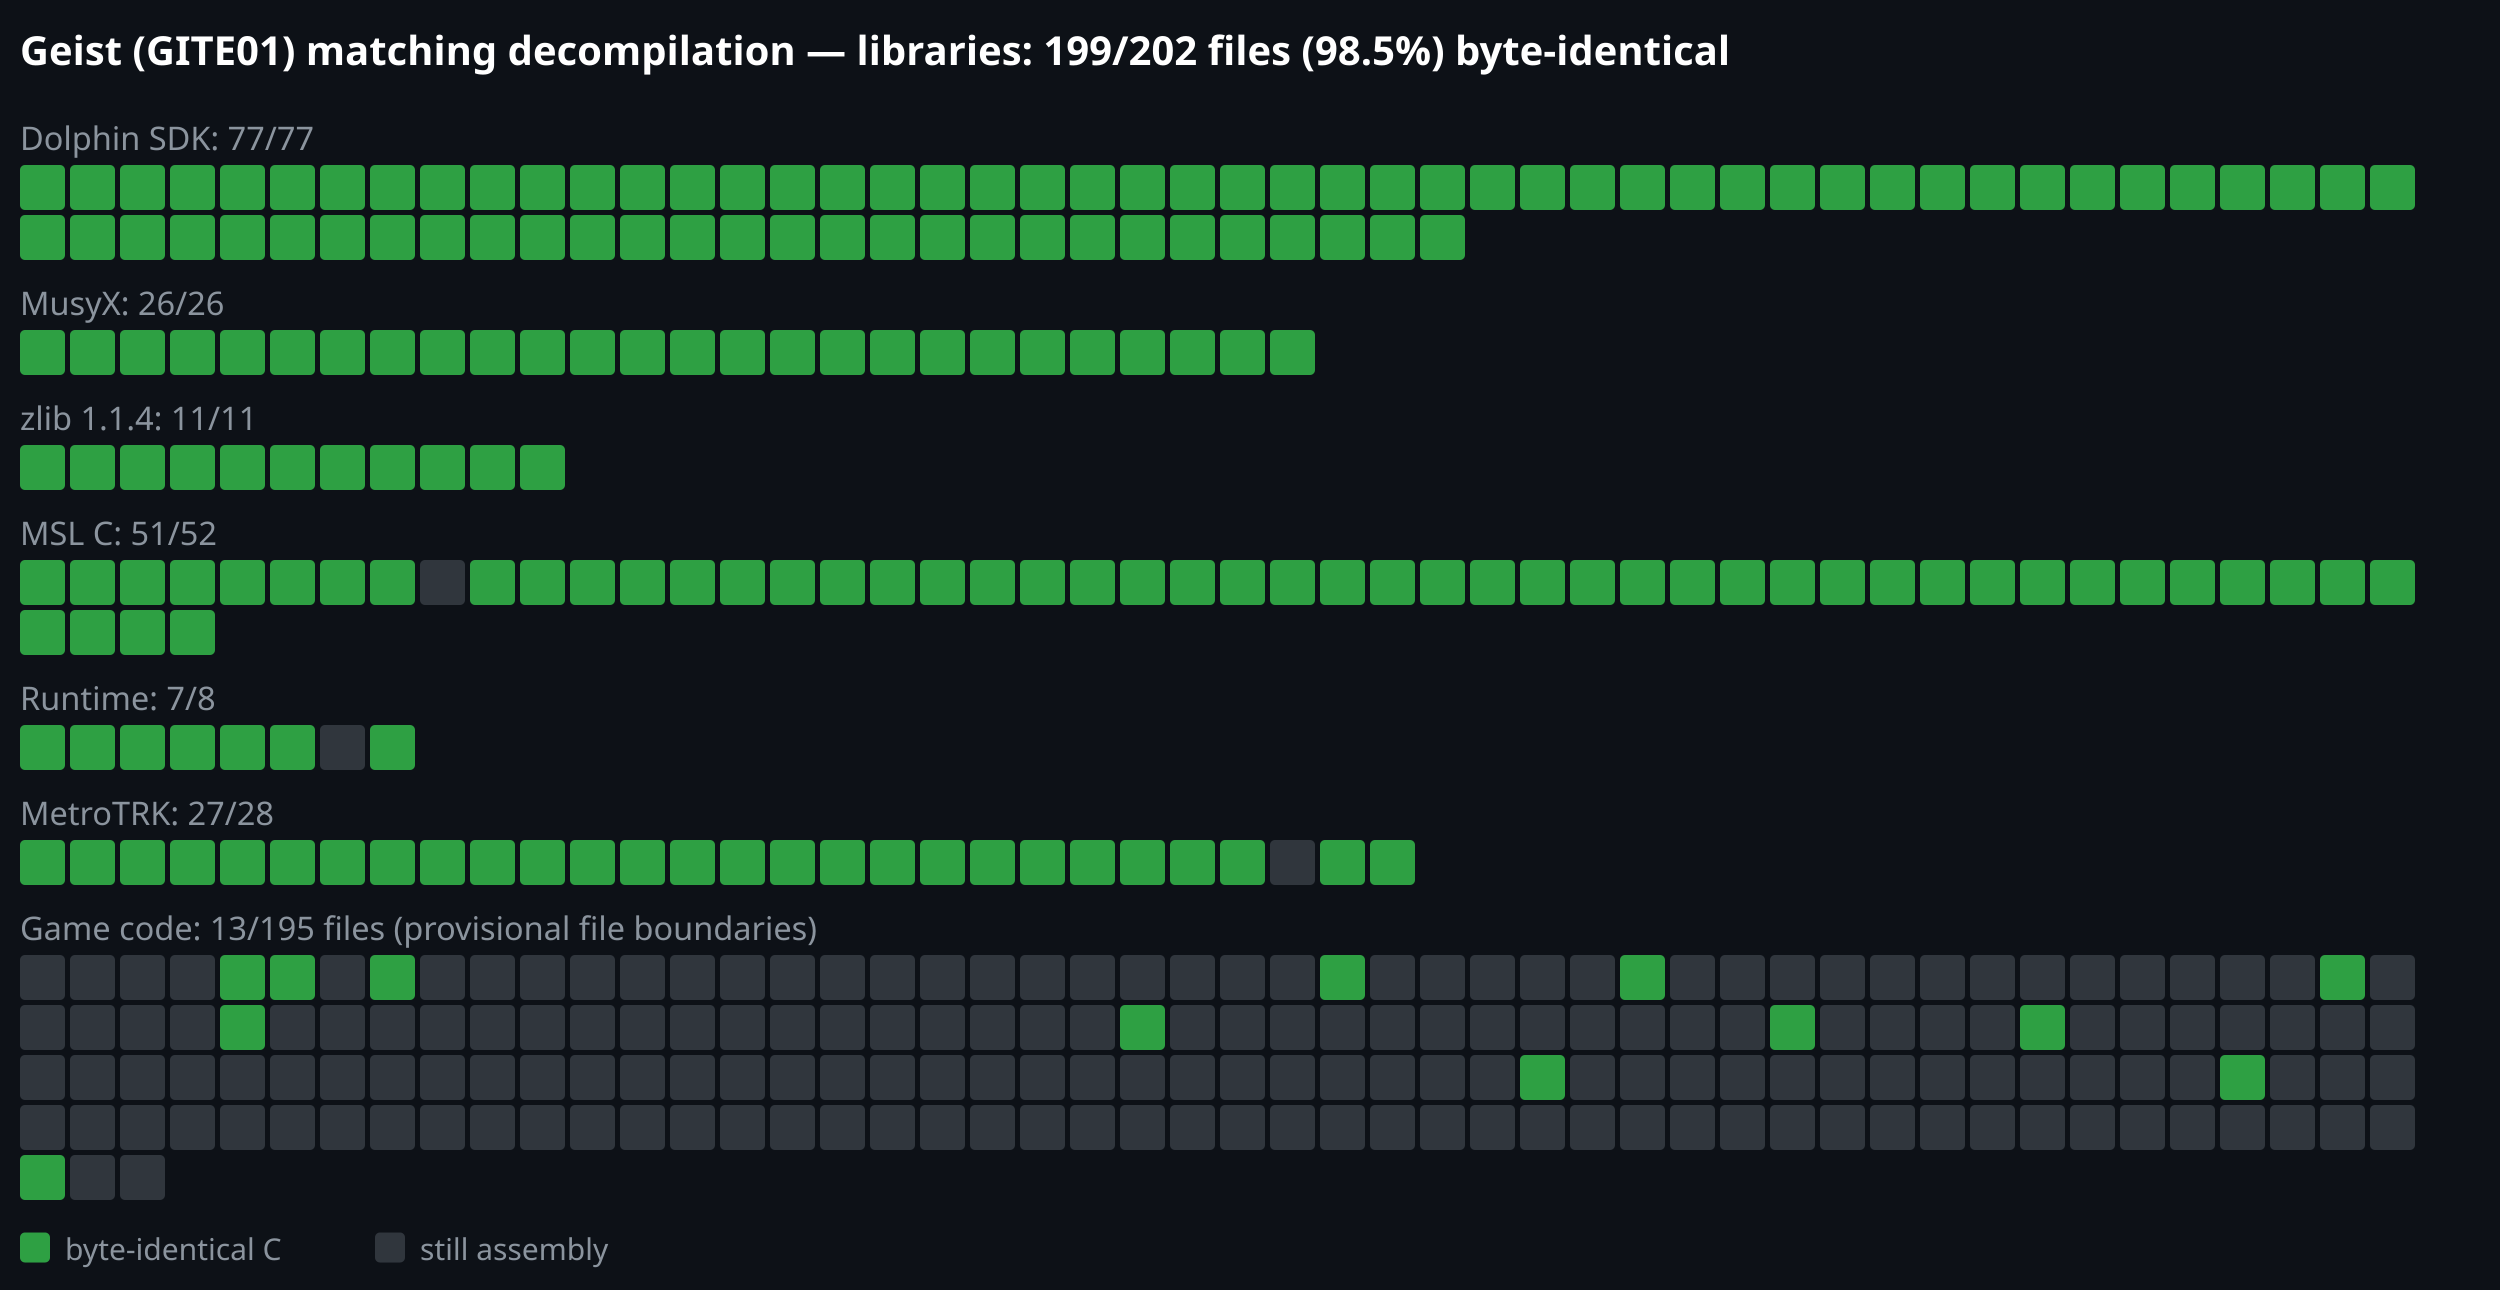
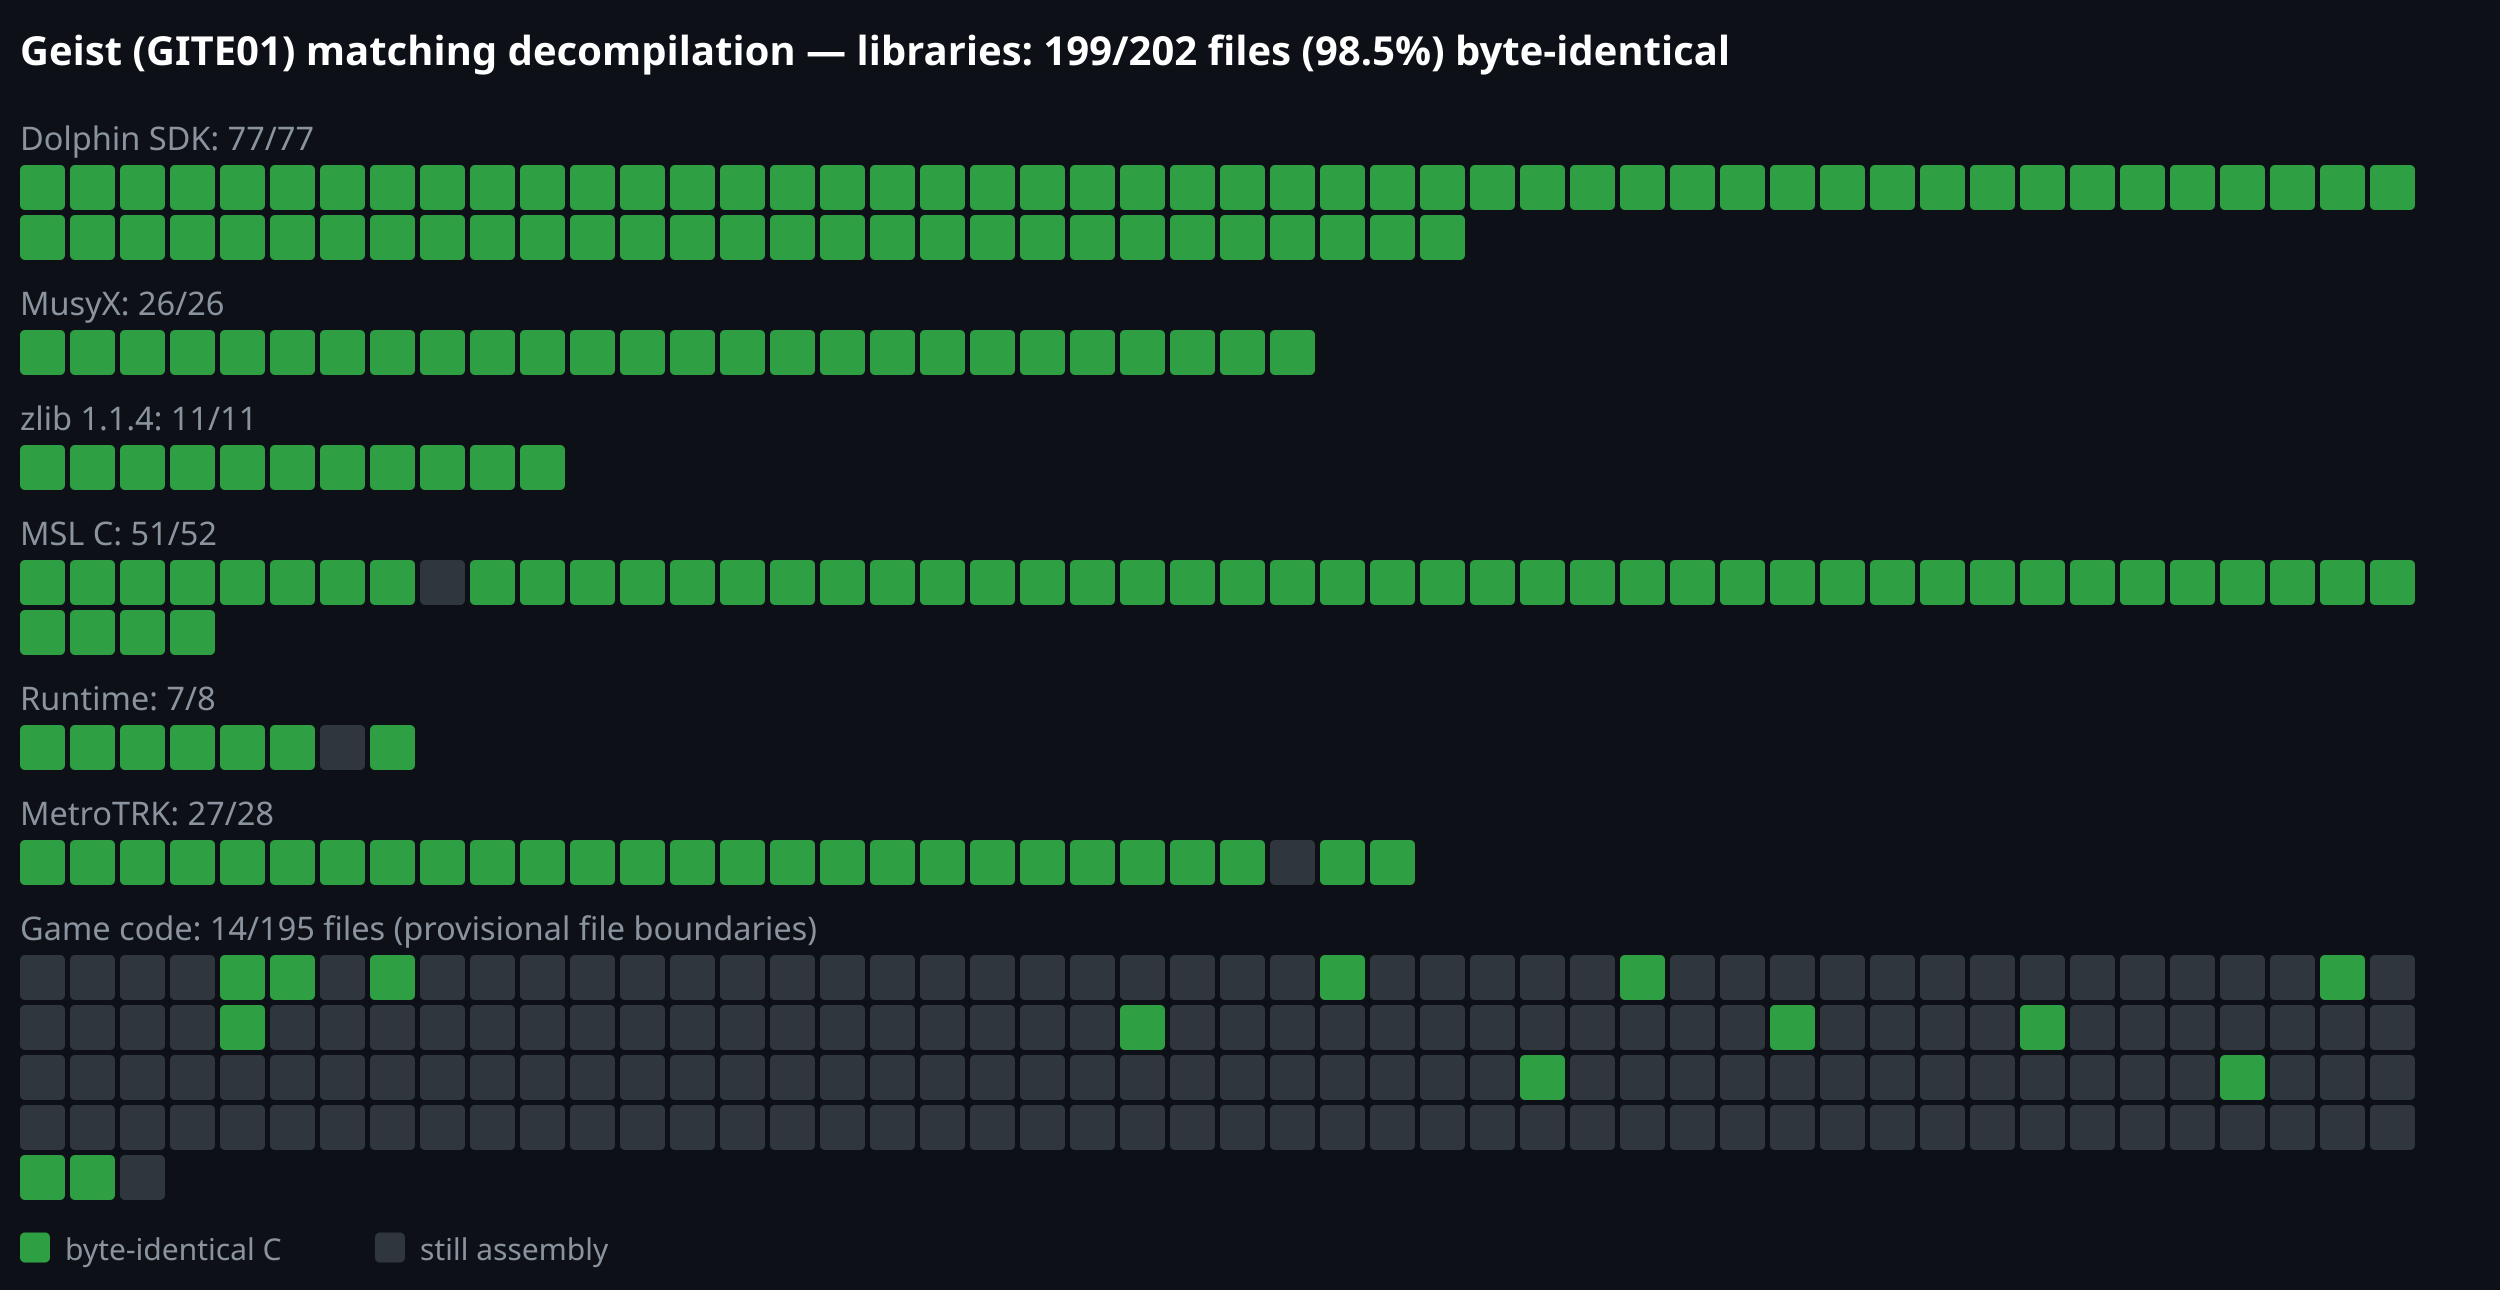
<svg xmlns="http://www.w3.org/2000/svg" viewBox="0 0 1000 516" width="1000" height="516">
  <rect width="1000" height="516" fill="#0d1117" />
  <text x="8" y="26" font-family="sans-serif" font-size="16" font-weight="bold" fill="#ffffff">Geist (GITE01) matching decompilation — libraries: 199/202 files (98.5%) byte-identical</text>
  <text x="8" y="60" font-family="sans-serif" font-size="13" font-weight="normal" fill="#8b949e">Dolphin SDK: 77/77</text>
  <rect x="8" y="66" width="18" height="18" rx="2" fill="#2ea043" />
  <rect x="28" y="66" width="18" height="18" rx="2" fill="#2ea043" />
  <rect x="48" y="66" width="18" height="18" rx="2" fill="#2ea043" />
  <rect x="68" y="66" width="18" height="18" rx="2" fill="#2ea043" />
  <rect x="88" y="66" width="18" height="18" rx="2" fill="#2ea043" />
  <rect x="108" y="66" width="18" height="18" rx="2" fill="#2ea043" />
  <rect x="128" y="66" width="18" height="18" rx="2" fill="#2ea043" />
  <rect x="148" y="66" width="18" height="18" rx="2" fill="#2ea043" />
  <rect x="168" y="66" width="18" height="18" rx="2" fill="#2ea043" />
  <rect x="188" y="66" width="18" height="18" rx="2" fill="#2ea043" />
  <rect x="208" y="66" width="18" height="18" rx="2" fill="#2ea043" />
  <rect x="228" y="66" width="18" height="18" rx="2" fill="#2ea043" />
  <rect x="248" y="66" width="18" height="18" rx="2" fill="#2ea043" />
  <rect x="268" y="66" width="18" height="18" rx="2" fill="#2ea043" />
  <rect x="288" y="66" width="18" height="18" rx="2" fill="#2ea043" />
  <rect x="308" y="66" width="18" height="18" rx="2" fill="#2ea043" />
  <rect x="328" y="66" width="18" height="18" rx="2" fill="#2ea043" />
  <rect x="348" y="66" width="18" height="18" rx="2" fill="#2ea043" />
  <rect x="368" y="66" width="18" height="18" rx="2" fill="#2ea043" />
  <rect x="388" y="66" width="18" height="18" rx="2" fill="#2ea043" />
  <rect x="408" y="66" width="18" height="18" rx="2" fill="#2ea043" />
  <rect x="428" y="66" width="18" height="18" rx="2" fill="#2ea043" />
  <rect x="448" y="66" width="18" height="18" rx="2" fill="#2ea043" />
  <rect x="468" y="66" width="18" height="18" rx="2" fill="#2ea043" />
  <rect x="488" y="66" width="18" height="18" rx="2" fill="#2ea043" />
  <rect x="508" y="66" width="18" height="18" rx="2" fill="#2ea043" />
  <rect x="528" y="66" width="18" height="18" rx="2" fill="#2ea043" />
  <rect x="548" y="66" width="18" height="18" rx="2" fill="#2ea043" />
  <rect x="568" y="66" width="18" height="18" rx="2" fill="#2ea043" />
  <rect x="588" y="66" width="18" height="18" rx="2" fill="#2ea043" />
  <rect x="608" y="66" width="18" height="18" rx="2" fill="#2ea043" />
  <rect x="628" y="66" width="18" height="18" rx="2" fill="#2ea043" />
  <rect x="648" y="66" width="18" height="18" rx="2" fill="#2ea043" />
  <rect x="668" y="66" width="18" height="18" rx="2" fill="#2ea043" />
  <rect x="688" y="66" width="18" height="18" rx="2" fill="#2ea043" />
  <rect x="708" y="66" width="18" height="18" rx="2" fill="#2ea043" />
  <rect x="728" y="66" width="18" height="18" rx="2" fill="#2ea043" />
  <rect x="748" y="66" width="18" height="18" rx="2" fill="#2ea043" />
  <rect x="768" y="66" width="18" height="18" rx="2" fill="#2ea043" />
  <rect x="788" y="66" width="18" height="18" rx="2" fill="#2ea043" />
  <rect x="808" y="66" width="18" height="18" rx="2" fill="#2ea043" />
  <rect x="828" y="66" width="18" height="18" rx="2" fill="#2ea043" />
  <rect x="848" y="66" width="18" height="18" rx="2" fill="#2ea043" />
  <rect x="868" y="66" width="18" height="18" rx="2" fill="#2ea043" />
  <rect x="888" y="66" width="18" height="18" rx="2" fill="#2ea043" />
  <rect x="908" y="66" width="18" height="18" rx="2" fill="#2ea043" />
  <rect x="928" y="66" width="18" height="18" rx="2" fill="#2ea043" />
  <rect x="948" y="66" width="18" height="18" rx="2" fill="#2ea043" />
  <rect x="8" y="86" width="18" height="18" rx="2" fill="#2ea043" />
  <rect x="28" y="86" width="18" height="18" rx="2" fill="#2ea043" />
  <rect x="48" y="86" width="18" height="18" rx="2" fill="#2ea043" />
  <rect x="68" y="86" width="18" height="18" rx="2" fill="#2ea043" />
  <rect x="88" y="86" width="18" height="18" rx="2" fill="#2ea043" />
  <rect x="108" y="86" width="18" height="18" rx="2" fill="#2ea043" />
  <rect x="128" y="86" width="18" height="18" rx="2" fill="#2ea043" />
  <rect x="148" y="86" width="18" height="18" rx="2" fill="#2ea043" />
  <rect x="168" y="86" width="18" height="18" rx="2" fill="#2ea043" />
  <rect x="188" y="86" width="18" height="18" rx="2" fill="#2ea043" />
  <rect x="208" y="86" width="18" height="18" rx="2" fill="#2ea043" />
  <rect x="228" y="86" width="18" height="18" rx="2" fill="#2ea043" />
  <rect x="248" y="86" width="18" height="18" rx="2" fill="#2ea043" />
  <rect x="268" y="86" width="18" height="18" rx="2" fill="#2ea043" />
  <rect x="288" y="86" width="18" height="18" rx="2" fill="#2ea043" />
  <rect x="308" y="86" width="18" height="18" rx="2" fill="#2ea043" />
  <rect x="328" y="86" width="18" height="18" rx="2" fill="#2ea043" />
  <rect x="348" y="86" width="18" height="18" rx="2" fill="#2ea043" />
  <rect x="368" y="86" width="18" height="18" rx="2" fill="#2ea043" />
  <rect x="388" y="86" width="18" height="18" rx="2" fill="#2ea043" />
  <rect x="408" y="86" width="18" height="18" rx="2" fill="#2ea043" />
  <rect x="428" y="86" width="18" height="18" rx="2" fill="#2ea043" />
  <rect x="448" y="86" width="18" height="18" rx="2" fill="#2ea043" />
  <rect x="468" y="86" width="18" height="18" rx="2" fill="#2ea043" />
  <rect x="488" y="86" width="18" height="18" rx="2" fill="#2ea043" />
  <rect x="508" y="86" width="18" height="18" rx="2" fill="#2ea043" />
  <rect x="528" y="86" width="18" height="18" rx="2" fill="#2ea043" />
  <rect x="548" y="86" width="18" height="18" rx="2" fill="#2ea043" />
  <rect x="568" y="86" width="18" height="18" rx="2" fill="#2ea043" />
  <text x="8" y="126" font-family="sans-serif" font-size="13" font-weight="normal" fill="#8b949e">MusyX: 26/26</text>
  <rect x="8" y="132" width="18" height="18" rx="2" fill="#2ea043" />
  <rect x="28" y="132" width="18" height="18" rx="2" fill="#2ea043" />
  <rect x="48" y="132" width="18" height="18" rx="2" fill="#2ea043" />
  <rect x="68" y="132" width="18" height="18" rx="2" fill="#2ea043" />
  <rect x="88" y="132" width="18" height="18" rx="2" fill="#2ea043" />
  <rect x="108" y="132" width="18" height="18" rx="2" fill="#2ea043" />
  <rect x="128" y="132" width="18" height="18" rx="2" fill="#2ea043" />
  <rect x="148" y="132" width="18" height="18" rx="2" fill="#2ea043" />
  <rect x="168" y="132" width="18" height="18" rx="2" fill="#2ea043" />
  <rect x="188" y="132" width="18" height="18" rx="2" fill="#2ea043" />
  <rect x="208" y="132" width="18" height="18" rx="2" fill="#2ea043" />
  <rect x="228" y="132" width="18" height="18" rx="2" fill="#2ea043" />
  <rect x="248" y="132" width="18" height="18" rx="2" fill="#2ea043" />
  <rect x="268" y="132" width="18" height="18" rx="2" fill="#2ea043" />
  <rect x="288" y="132" width="18" height="18" rx="2" fill="#2ea043" />
  <rect x="308" y="132" width="18" height="18" rx="2" fill="#2ea043" />
  <rect x="328" y="132" width="18" height="18" rx="2" fill="#2ea043" />
  <rect x="348" y="132" width="18" height="18" rx="2" fill="#2ea043" />
  <rect x="368" y="132" width="18" height="18" rx="2" fill="#2ea043" />
  <rect x="388" y="132" width="18" height="18" rx="2" fill="#2ea043" />
  <rect x="408" y="132" width="18" height="18" rx="2" fill="#2ea043" />
  <rect x="428" y="132" width="18" height="18" rx="2" fill="#2ea043" />
  <rect x="448" y="132" width="18" height="18" rx="2" fill="#2ea043" />
  <rect x="468" y="132" width="18" height="18" rx="2" fill="#2ea043" />
  <rect x="488" y="132" width="18" height="18" rx="2" fill="#2ea043" />
  <rect x="508" y="132" width="18" height="18" rx="2" fill="#2ea043" />
  <text x="8" y="172" font-family="sans-serif" font-size="13" font-weight="normal" fill="#8b949e">zlib 1.1.4: 11/11</text>
  <rect x="8" y="178" width="18" height="18" rx="2" fill="#2ea043" />
  <rect x="28" y="178" width="18" height="18" rx="2" fill="#2ea043" />
  <rect x="48" y="178" width="18" height="18" rx="2" fill="#2ea043" />
  <rect x="68" y="178" width="18" height="18" rx="2" fill="#2ea043" />
  <rect x="88" y="178" width="18" height="18" rx="2" fill="#2ea043" />
  <rect x="108" y="178" width="18" height="18" rx="2" fill="#2ea043" />
  <rect x="128" y="178" width="18" height="18" rx="2" fill="#2ea043" />
  <rect x="148" y="178" width="18" height="18" rx="2" fill="#2ea043" />
  <rect x="168" y="178" width="18" height="18" rx="2" fill="#2ea043" />
  <rect x="188" y="178" width="18" height="18" rx="2" fill="#2ea043" />
  <rect x="208" y="178" width="18" height="18" rx="2" fill="#2ea043" />
  <text x="8" y="218" font-family="sans-serif" font-size="13" font-weight="normal" fill="#8b949e">MSL C: 51/52</text>
  <rect x="8" y="224" width="18" height="18" rx="2" fill="#2ea043" />
  <rect x="28" y="224" width="18" height="18" rx="2" fill="#2ea043" />
  <rect x="48" y="224" width="18" height="18" rx="2" fill="#2ea043" />
  <rect x="68" y="224" width="18" height="18" rx="2" fill="#2ea043" />
  <rect x="88" y="224" width="18" height="18" rx="2" fill="#2ea043" />
  <rect x="108" y="224" width="18" height="18" rx="2" fill="#2ea043" />
  <rect x="128" y="224" width="18" height="18" rx="2" fill="#2ea043" />
  <rect x="148" y="224" width="18" height="18" rx="2" fill="#2ea043" />
  <rect x="168" y="224" width="18" height="18" rx="2" fill="#30363d" />
  <rect x="188" y="224" width="18" height="18" rx="2" fill="#2ea043" />
  <rect x="208" y="224" width="18" height="18" rx="2" fill="#2ea043" />
  <rect x="228" y="224" width="18" height="18" rx="2" fill="#2ea043" />
  <rect x="248" y="224" width="18" height="18" rx="2" fill="#2ea043" />
  <rect x="268" y="224" width="18" height="18" rx="2" fill="#2ea043" />
  <rect x="288" y="224" width="18" height="18" rx="2" fill="#2ea043" />
  <rect x="308" y="224" width="18" height="18" rx="2" fill="#2ea043" />
  <rect x="328" y="224" width="18" height="18" rx="2" fill="#2ea043" />
  <rect x="348" y="224" width="18" height="18" rx="2" fill="#2ea043" />
  <rect x="368" y="224" width="18" height="18" rx="2" fill="#2ea043" />
  <rect x="388" y="224" width="18" height="18" rx="2" fill="#2ea043" />
  <rect x="408" y="224" width="18" height="18" rx="2" fill="#2ea043" />
  <rect x="428" y="224" width="18" height="18" rx="2" fill="#2ea043" />
  <rect x="448" y="224" width="18" height="18" rx="2" fill="#2ea043" />
  <rect x="468" y="224" width="18" height="18" rx="2" fill="#2ea043" />
  <rect x="488" y="224" width="18" height="18" rx="2" fill="#2ea043" />
  <rect x="508" y="224" width="18" height="18" rx="2" fill="#2ea043" />
  <rect x="528" y="224" width="18" height="18" rx="2" fill="#2ea043" />
  <rect x="548" y="224" width="18" height="18" rx="2" fill="#2ea043" />
  <rect x="568" y="224" width="18" height="18" rx="2" fill="#2ea043" />
  <rect x="588" y="224" width="18" height="18" rx="2" fill="#2ea043" />
  <rect x="608" y="224" width="18" height="18" rx="2" fill="#2ea043" />
  <rect x="628" y="224" width="18" height="18" rx="2" fill="#2ea043" />
  <rect x="648" y="224" width="18" height="18" rx="2" fill="#2ea043" />
  <rect x="668" y="224" width="18" height="18" rx="2" fill="#2ea043" />
  <rect x="688" y="224" width="18" height="18" rx="2" fill="#2ea043" />
  <rect x="708" y="224" width="18" height="18" rx="2" fill="#2ea043" />
  <rect x="728" y="224" width="18" height="18" rx="2" fill="#2ea043" />
  <rect x="748" y="224" width="18" height="18" rx="2" fill="#2ea043" />
  <rect x="768" y="224" width="18" height="18" rx="2" fill="#2ea043" />
  <rect x="788" y="224" width="18" height="18" rx="2" fill="#2ea043" />
  <rect x="808" y="224" width="18" height="18" rx="2" fill="#2ea043" />
  <rect x="828" y="224" width="18" height="18" rx="2" fill="#2ea043" />
  <rect x="848" y="224" width="18" height="18" rx="2" fill="#2ea043" />
  <rect x="868" y="224" width="18" height="18" rx="2" fill="#2ea043" />
  <rect x="888" y="224" width="18" height="18" rx="2" fill="#2ea043" />
  <rect x="908" y="224" width="18" height="18" rx="2" fill="#2ea043" />
  <rect x="928" y="224" width="18" height="18" rx="2" fill="#2ea043" />
  <rect x="948" y="224" width="18" height="18" rx="2" fill="#2ea043" />
  <rect x="8" y="244" width="18" height="18" rx="2" fill="#2ea043" />
  <rect x="28" y="244" width="18" height="18" rx="2" fill="#2ea043" />
  <rect x="48" y="244" width="18" height="18" rx="2" fill="#2ea043" />
  <rect x="68" y="244" width="18" height="18" rx="2" fill="#2ea043" />
  <text x="8" y="284" font-family="sans-serif" font-size="13" font-weight="normal" fill="#8b949e">Runtime: 7/8</text>
  <rect x="8" y="290" width="18" height="18" rx="2" fill="#2ea043" />
  <rect x="28" y="290" width="18" height="18" rx="2" fill="#2ea043" />
  <rect x="48" y="290" width="18" height="18" rx="2" fill="#2ea043" />
  <rect x="68" y="290" width="18" height="18" rx="2" fill="#2ea043" />
  <rect x="88" y="290" width="18" height="18" rx="2" fill="#2ea043" />
  <rect x="108" y="290" width="18" height="18" rx="2" fill="#2ea043" />
  <rect x="128" y="290" width="18" height="18" rx="2" fill="#30363d" />
  <rect x="148" y="290" width="18" height="18" rx="2" fill="#2ea043" />
  <text x="8" y="330" font-family="sans-serif" font-size="13" font-weight="normal" fill="#8b949e">MetroTRK: 27/28</text>
  <rect x="8" y="336" width="18" height="18" rx="2" fill="#2ea043" />
  <rect x="28" y="336" width="18" height="18" rx="2" fill="#2ea043" />
  <rect x="48" y="336" width="18" height="18" rx="2" fill="#2ea043" />
  <rect x="68" y="336" width="18" height="18" rx="2" fill="#2ea043" />
  <rect x="88" y="336" width="18" height="18" rx="2" fill="#2ea043" />
  <rect x="108" y="336" width="18" height="18" rx="2" fill="#2ea043" />
  <rect x="128" y="336" width="18" height="18" rx="2" fill="#2ea043" />
  <rect x="148" y="336" width="18" height="18" rx="2" fill="#2ea043" />
  <rect x="168" y="336" width="18" height="18" rx="2" fill="#2ea043" />
  <rect x="188" y="336" width="18" height="18" rx="2" fill="#2ea043" />
  <rect x="208" y="336" width="18" height="18" rx="2" fill="#2ea043" />
  <rect x="228" y="336" width="18" height="18" rx="2" fill="#2ea043" />
  <rect x="248" y="336" width="18" height="18" rx="2" fill="#2ea043" />
  <rect x="268" y="336" width="18" height="18" rx="2" fill="#2ea043" />
  <rect x="288" y="336" width="18" height="18" rx="2" fill="#2ea043" />
  <rect x="308" y="336" width="18" height="18" rx="2" fill="#2ea043" />
  <rect x="328" y="336" width="18" height="18" rx="2" fill="#2ea043" />
  <rect x="348" y="336" width="18" height="18" rx="2" fill="#2ea043" />
  <rect x="368" y="336" width="18" height="18" rx="2" fill="#2ea043" />
  <rect x="388" y="336" width="18" height="18" rx="2" fill="#2ea043" />
  <rect x="408" y="336" width="18" height="18" rx="2" fill="#2ea043" />
  <rect x="428" y="336" width="18" height="18" rx="2" fill="#2ea043" />
  <rect x="448" y="336" width="18" height="18" rx="2" fill="#2ea043" />
  <rect x="468" y="336" width="18" height="18" rx="2" fill="#2ea043" />
  <rect x="488" y="336" width="18" height="18" rx="2" fill="#2ea043" />
  <rect x="508" y="336" width="18" height="18" rx="2" fill="#30363d" />
  <rect x="528" y="336" width="18" height="18" rx="2" fill="#2ea043" />
  <rect x="548" y="336" width="18" height="18" rx="2" fill="#2ea043" />
-   <text x="8" y="376" font-family="sans-serif" font-size="13" font-weight="normal" fill="#8b949e">Game code: 13/195 files (provisional file boundaries)</text>
+   <text x="8" y="376" font-family="sans-serif" font-size="13" font-weight="normal" fill="#8b949e">Game code: 14/195 files (provisional file boundaries)</text>
  <rect x="8" y="382" width="18" height="18" rx="2" fill="#30363d" />
  <rect x="28" y="382" width="18" height="18" rx="2" fill="#30363d" />
  <rect x="48" y="382" width="18" height="18" rx="2" fill="#30363d" />
  <rect x="68" y="382" width="18" height="18" rx="2" fill="#30363d" />
  <rect x="88" y="382" width="18" height="18" rx="2" fill="#2ea043" />
  <rect x="108" y="382" width="18" height="18" rx="2" fill="#2ea043" />
  <rect x="128" y="382" width="18" height="18" rx="2" fill="#30363d" />
  <rect x="148" y="382" width="18" height="18" rx="2" fill="#2ea043" />
  <rect x="168" y="382" width="18" height="18" rx="2" fill="#30363d" />
  <rect x="188" y="382" width="18" height="18" rx="2" fill="#30363d" />
  <rect x="208" y="382" width="18" height="18" rx="2" fill="#30363d" />
  <rect x="228" y="382" width="18" height="18" rx="2" fill="#30363d" />
  <rect x="248" y="382" width="18" height="18" rx="2" fill="#30363d" />
  <rect x="268" y="382" width="18" height="18" rx="2" fill="#30363d" />
  <rect x="288" y="382" width="18" height="18" rx="2" fill="#30363d" />
  <rect x="308" y="382" width="18" height="18" rx="2" fill="#30363d" />
  <rect x="328" y="382" width="18" height="18" rx="2" fill="#30363d" />
  <rect x="348" y="382" width="18" height="18" rx="2" fill="#30363d" />
  <rect x="368" y="382" width="18" height="18" rx="2" fill="#30363d" />
  <rect x="388" y="382" width="18" height="18" rx="2" fill="#30363d" />
  <rect x="408" y="382" width="18" height="18" rx="2" fill="#30363d" />
  <rect x="428" y="382" width="18" height="18" rx="2" fill="#30363d" />
  <rect x="448" y="382" width="18" height="18" rx="2" fill="#30363d" />
  <rect x="468" y="382" width="18" height="18" rx="2" fill="#30363d" />
  <rect x="488" y="382" width="18" height="18" rx="2" fill="#30363d" />
  <rect x="508" y="382" width="18" height="18" rx="2" fill="#30363d" />
  <rect x="528" y="382" width="18" height="18" rx="2" fill="#2ea043" />
  <rect x="548" y="382" width="18" height="18" rx="2" fill="#30363d" />
  <rect x="568" y="382" width="18" height="18" rx="2" fill="#30363d" />
  <rect x="588" y="382" width="18" height="18" rx="2" fill="#30363d" />
  <rect x="608" y="382" width="18" height="18" rx="2" fill="#30363d" />
  <rect x="628" y="382" width="18" height="18" rx="2" fill="#30363d" />
  <rect x="648" y="382" width="18" height="18" rx="2" fill="#2ea043" />
  <rect x="668" y="382" width="18" height="18" rx="2" fill="#30363d" />
  <rect x="688" y="382" width="18" height="18" rx="2" fill="#30363d" />
  <rect x="708" y="382" width="18" height="18" rx="2" fill="#30363d" />
  <rect x="728" y="382" width="18" height="18" rx="2" fill="#30363d" />
  <rect x="748" y="382" width="18" height="18" rx="2" fill="#30363d" />
  <rect x="768" y="382" width="18" height="18" rx="2" fill="#30363d" />
  <rect x="788" y="382" width="18" height="18" rx="2" fill="#30363d" />
  <rect x="808" y="382" width="18" height="18" rx="2" fill="#30363d" />
  <rect x="828" y="382" width="18" height="18" rx="2" fill="#30363d" />
  <rect x="848" y="382" width="18" height="18" rx="2" fill="#30363d" />
  <rect x="868" y="382" width="18" height="18" rx="2" fill="#30363d" />
  <rect x="888" y="382" width="18" height="18" rx="2" fill="#30363d" />
  <rect x="908" y="382" width="18" height="18" rx="2" fill="#30363d" />
  <rect x="928" y="382" width="18" height="18" rx="2" fill="#2ea043" />
  <rect x="948" y="382" width="18" height="18" rx="2" fill="#30363d" />
  <rect x="8" y="402" width="18" height="18" rx="2" fill="#30363d" />
  <rect x="28" y="402" width="18" height="18" rx="2" fill="#30363d" />
  <rect x="48" y="402" width="18" height="18" rx="2" fill="#30363d" />
  <rect x="68" y="402" width="18" height="18" rx="2" fill="#30363d" />
  <rect x="88" y="402" width="18" height="18" rx="2" fill="#2ea043" />
  <rect x="108" y="402" width="18" height="18" rx="2" fill="#30363d" />
  <rect x="128" y="402" width="18" height="18" rx="2" fill="#30363d" />
  <rect x="148" y="402" width="18" height="18" rx="2" fill="#30363d" />
  <rect x="168" y="402" width="18" height="18" rx="2" fill="#30363d" />
  <rect x="188" y="402" width="18" height="18" rx="2" fill="#30363d" />
  <rect x="208" y="402" width="18" height="18" rx="2" fill="#30363d" />
  <rect x="228" y="402" width="18" height="18" rx="2" fill="#30363d" />
  <rect x="248" y="402" width="18" height="18" rx="2" fill="#30363d" />
  <rect x="268" y="402" width="18" height="18" rx="2" fill="#30363d" />
  <rect x="288" y="402" width="18" height="18" rx="2" fill="#30363d" />
  <rect x="308" y="402" width="18" height="18" rx="2" fill="#30363d" />
  <rect x="328" y="402" width="18" height="18" rx="2" fill="#30363d" />
  <rect x="348" y="402" width="18" height="18" rx="2" fill="#30363d" />
  <rect x="368" y="402" width="18" height="18" rx="2" fill="#30363d" />
  <rect x="388" y="402" width="18" height="18" rx="2" fill="#30363d" />
  <rect x="408" y="402" width="18" height="18" rx="2" fill="#30363d" />
  <rect x="428" y="402" width="18" height="18" rx="2" fill="#30363d" />
  <rect x="448" y="402" width="18" height="18" rx="2" fill="#2ea043" />
  <rect x="468" y="402" width="18" height="18" rx="2" fill="#30363d" />
  <rect x="488" y="402" width="18" height="18" rx="2" fill="#30363d" />
  <rect x="508" y="402" width="18" height="18" rx="2" fill="#30363d" />
  <rect x="528" y="402" width="18" height="18" rx="2" fill="#30363d" />
  <rect x="548" y="402" width="18" height="18" rx="2" fill="#30363d" />
  <rect x="568" y="402" width="18" height="18" rx="2" fill="#30363d" />
  <rect x="588" y="402" width="18" height="18" rx="2" fill="#30363d" />
  <rect x="608" y="402" width="18" height="18" rx="2" fill="#30363d" />
  <rect x="628" y="402" width="18" height="18" rx="2" fill="#30363d" />
  <rect x="648" y="402" width="18" height="18" rx="2" fill="#30363d" />
  <rect x="668" y="402" width="18" height="18" rx="2" fill="#30363d" />
  <rect x="688" y="402" width="18" height="18" rx="2" fill="#30363d" />
  <rect x="708" y="402" width="18" height="18" rx="2" fill="#2ea043" />
  <rect x="728" y="402" width="18" height="18" rx="2" fill="#30363d" />
  <rect x="748" y="402" width="18" height="18" rx="2" fill="#30363d" />
  <rect x="768" y="402" width="18" height="18" rx="2" fill="#30363d" />
  <rect x="788" y="402" width="18" height="18" rx="2" fill="#30363d" />
  <rect x="808" y="402" width="18" height="18" rx="2" fill="#2ea043" />
  <rect x="828" y="402" width="18" height="18" rx="2" fill="#30363d" />
  <rect x="848" y="402" width="18" height="18" rx="2" fill="#30363d" />
  <rect x="868" y="402" width="18" height="18" rx="2" fill="#30363d" />
  <rect x="888" y="402" width="18" height="18" rx="2" fill="#30363d" />
  <rect x="908" y="402" width="18" height="18" rx="2" fill="#30363d" />
  <rect x="928" y="402" width="18" height="18" rx="2" fill="#30363d" />
  <rect x="948" y="402" width="18" height="18" rx="2" fill="#30363d" />
  <rect x="8" y="422" width="18" height="18" rx="2" fill="#30363d" />
  <rect x="28" y="422" width="18" height="18" rx="2" fill="#30363d" />
  <rect x="48" y="422" width="18" height="18" rx="2" fill="#30363d" />
  <rect x="68" y="422" width="18" height="18" rx="2" fill="#30363d" />
  <rect x="88" y="422" width="18" height="18" rx="2" fill="#30363d" />
  <rect x="108" y="422" width="18" height="18" rx="2" fill="#30363d" />
  <rect x="128" y="422" width="18" height="18" rx="2" fill="#30363d" />
  <rect x="148" y="422" width="18" height="18" rx="2" fill="#30363d" />
  <rect x="168" y="422" width="18" height="18" rx="2" fill="#30363d" />
  <rect x="188" y="422" width="18" height="18" rx="2" fill="#30363d" />
  <rect x="208" y="422" width="18" height="18" rx="2" fill="#30363d" />
  <rect x="228" y="422" width="18" height="18" rx="2" fill="#30363d" />
  <rect x="248" y="422" width="18" height="18" rx="2" fill="#30363d" />
  <rect x="268" y="422" width="18" height="18" rx="2" fill="#30363d" />
  <rect x="288" y="422" width="18" height="18" rx="2" fill="#30363d" />
  <rect x="308" y="422" width="18" height="18" rx="2" fill="#30363d" />
  <rect x="328" y="422" width="18" height="18" rx="2" fill="#30363d" />
  <rect x="348" y="422" width="18" height="18" rx="2" fill="#30363d" />
  <rect x="368" y="422" width="18" height="18" rx="2" fill="#30363d" />
  <rect x="388" y="422" width="18" height="18" rx="2" fill="#30363d" />
  <rect x="408" y="422" width="18" height="18" rx="2" fill="#30363d" />
  <rect x="428" y="422" width="18" height="18" rx="2" fill="#30363d" />
  <rect x="448" y="422" width="18" height="18" rx="2" fill="#30363d" />
  <rect x="468" y="422" width="18" height="18" rx="2" fill="#30363d" />
  <rect x="488" y="422" width="18" height="18" rx="2" fill="#30363d" />
  <rect x="508" y="422" width="18" height="18" rx="2" fill="#30363d" />
  <rect x="528" y="422" width="18" height="18" rx="2" fill="#30363d" />
  <rect x="548" y="422" width="18" height="18" rx="2" fill="#30363d" />
  <rect x="568" y="422" width="18" height="18" rx="2" fill="#30363d" />
  <rect x="588" y="422" width="18" height="18" rx="2" fill="#30363d" />
  <rect x="608" y="422" width="18" height="18" rx="2" fill="#2ea043" />
  <rect x="628" y="422" width="18" height="18" rx="2" fill="#30363d" />
  <rect x="648" y="422" width="18" height="18" rx="2" fill="#30363d" />
  <rect x="668" y="422" width="18" height="18" rx="2" fill="#30363d" />
  <rect x="688" y="422" width="18" height="18" rx="2" fill="#30363d" />
  <rect x="708" y="422" width="18" height="18" rx="2" fill="#30363d" />
  <rect x="728" y="422" width="18" height="18" rx="2" fill="#30363d" />
  <rect x="748" y="422" width="18" height="18" rx="2" fill="#30363d" />
  <rect x="768" y="422" width="18" height="18" rx="2" fill="#30363d" />
  <rect x="788" y="422" width="18" height="18" rx="2" fill="#30363d" />
  <rect x="808" y="422" width="18" height="18" rx="2" fill="#30363d" />
  <rect x="828" y="422" width="18" height="18" rx="2" fill="#30363d" />
  <rect x="848" y="422" width="18" height="18" rx="2" fill="#30363d" />
  <rect x="868" y="422" width="18" height="18" rx="2" fill="#30363d" />
  <rect x="888" y="422" width="18" height="18" rx="2" fill="#2ea043" />
  <rect x="908" y="422" width="18" height="18" rx="2" fill="#30363d" />
  <rect x="928" y="422" width="18" height="18" rx="2" fill="#30363d" />
  <rect x="948" y="422" width="18" height="18" rx="2" fill="#30363d" />
  <rect x="8" y="442" width="18" height="18" rx="2" fill="#30363d" />
  <rect x="28" y="442" width="18" height="18" rx="2" fill="#30363d" />
  <rect x="48" y="442" width="18" height="18" rx="2" fill="#30363d" />
  <rect x="68" y="442" width="18" height="18" rx="2" fill="#30363d" />
  <rect x="88" y="442" width="18" height="18" rx="2" fill="#30363d" />
  <rect x="108" y="442" width="18" height="18" rx="2" fill="#30363d" />
  <rect x="128" y="442" width="18" height="18" rx="2" fill="#30363d" />
  <rect x="148" y="442" width="18" height="18" rx="2" fill="#30363d" />
  <rect x="168" y="442" width="18" height="18" rx="2" fill="#30363d" />
  <rect x="188" y="442" width="18" height="18" rx="2" fill="#30363d" />
  <rect x="208" y="442" width="18" height="18" rx="2" fill="#30363d" />
  <rect x="228" y="442" width="18" height="18" rx="2" fill="#30363d" />
  <rect x="248" y="442" width="18" height="18" rx="2" fill="#30363d" />
  <rect x="268" y="442" width="18" height="18" rx="2" fill="#30363d" />
  <rect x="288" y="442" width="18" height="18" rx="2" fill="#30363d" />
  <rect x="308" y="442" width="18" height="18" rx="2" fill="#30363d" />
  <rect x="328" y="442" width="18" height="18" rx="2" fill="#30363d" />
  <rect x="348" y="442" width="18" height="18" rx="2" fill="#30363d" />
  <rect x="368" y="442" width="18" height="18" rx="2" fill="#30363d" />
  <rect x="388" y="442" width="18" height="18" rx="2" fill="#30363d" />
  <rect x="408" y="442" width="18" height="18" rx="2" fill="#30363d" />
  <rect x="428" y="442" width="18" height="18" rx="2" fill="#30363d" />
  <rect x="448" y="442" width="18" height="18" rx="2" fill="#30363d" />
  <rect x="468" y="442" width="18" height="18" rx="2" fill="#30363d" />
  <rect x="488" y="442" width="18" height="18" rx="2" fill="#30363d" />
  <rect x="508" y="442" width="18" height="18" rx="2" fill="#30363d" />
  <rect x="528" y="442" width="18" height="18" rx="2" fill="#30363d" />
  <rect x="548" y="442" width="18" height="18" rx="2" fill="#30363d" />
  <rect x="568" y="442" width="18" height="18" rx="2" fill="#30363d" />
  <rect x="588" y="442" width="18" height="18" rx="2" fill="#30363d" />
  <rect x="608" y="442" width="18" height="18" rx="2" fill="#30363d" />
  <rect x="628" y="442" width="18" height="18" rx="2" fill="#30363d" />
  <rect x="648" y="442" width="18" height="18" rx="2" fill="#30363d" />
  <rect x="668" y="442" width="18" height="18" rx="2" fill="#30363d" />
  <rect x="688" y="442" width="18" height="18" rx="2" fill="#30363d" />
  <rect x="708" y="442" width="18" height="18" rx="2" fill="#30363d" />
  <rect x="728" y="442" width="18" height="18" rx="2" fill="#30363d" />
  <rect x="748" y="442" width="18" height="18" rx="2" fill="#30363d" />
  <rect x="768" y="442" width="18" height="18" rx="2" fill="#30363d" />
  <rect x="788" y="442" width="18" height="18" rx="2" fill="#30363d" />
  <rect x="808" y="442" width="18" height="18" rx="2" fill="#30363d" />
  <rect x="828" y="442" width="18" height="18" rx="2" fill="#30363d" />
  <rect x="848" y="442" width="18" height="18" rx="2" fill="#30363d" />
  <rect x="868" y="442" width="18" height="18" rx="2" fill="#30363d" />
  <rect x="888" y="442" width="18" height="18" rx="2" fill="#30363d" />
  <rect x="908" y="442" width="18" height="18" rx="2" fill="#30363d" />
  <rect x="928" y="442" width="18" height="18" rx="2" fill="#30363d" />
  <rect x="948" y="442" width="18" height="18" rx="2" fill="#30363d" />
  <rect x="8" y="462" width="18" height="18" rx="2" fill="#2ea043" />
-   <rect x="28" y="462" width="18" height="18" rx="2" fill="#30363d" />
+   <rect x="28" y="462" width="18" height="18" rx="2" fill="#2ea043" />
  <rect x="48" y="462" width="18" height="18" rx="2" fill="#30363d" />
  <rect x="8" y="493" width="12" height="12" rx="2" fill="#2ea043" />
  <text x="26" y="504" font-family="sans-serif" font-size="12" font-weight="normal" fill="#8b949e">byte-identical C</text>
  <rect x="150" y="493" width="12" height="12" rx="2" fill="#30363d" />
  <text x="168" y="504" font-family="sans-serif" font-size="12" font-weight="normal" fill="#8b949e">still assembly</text>
</svg>
